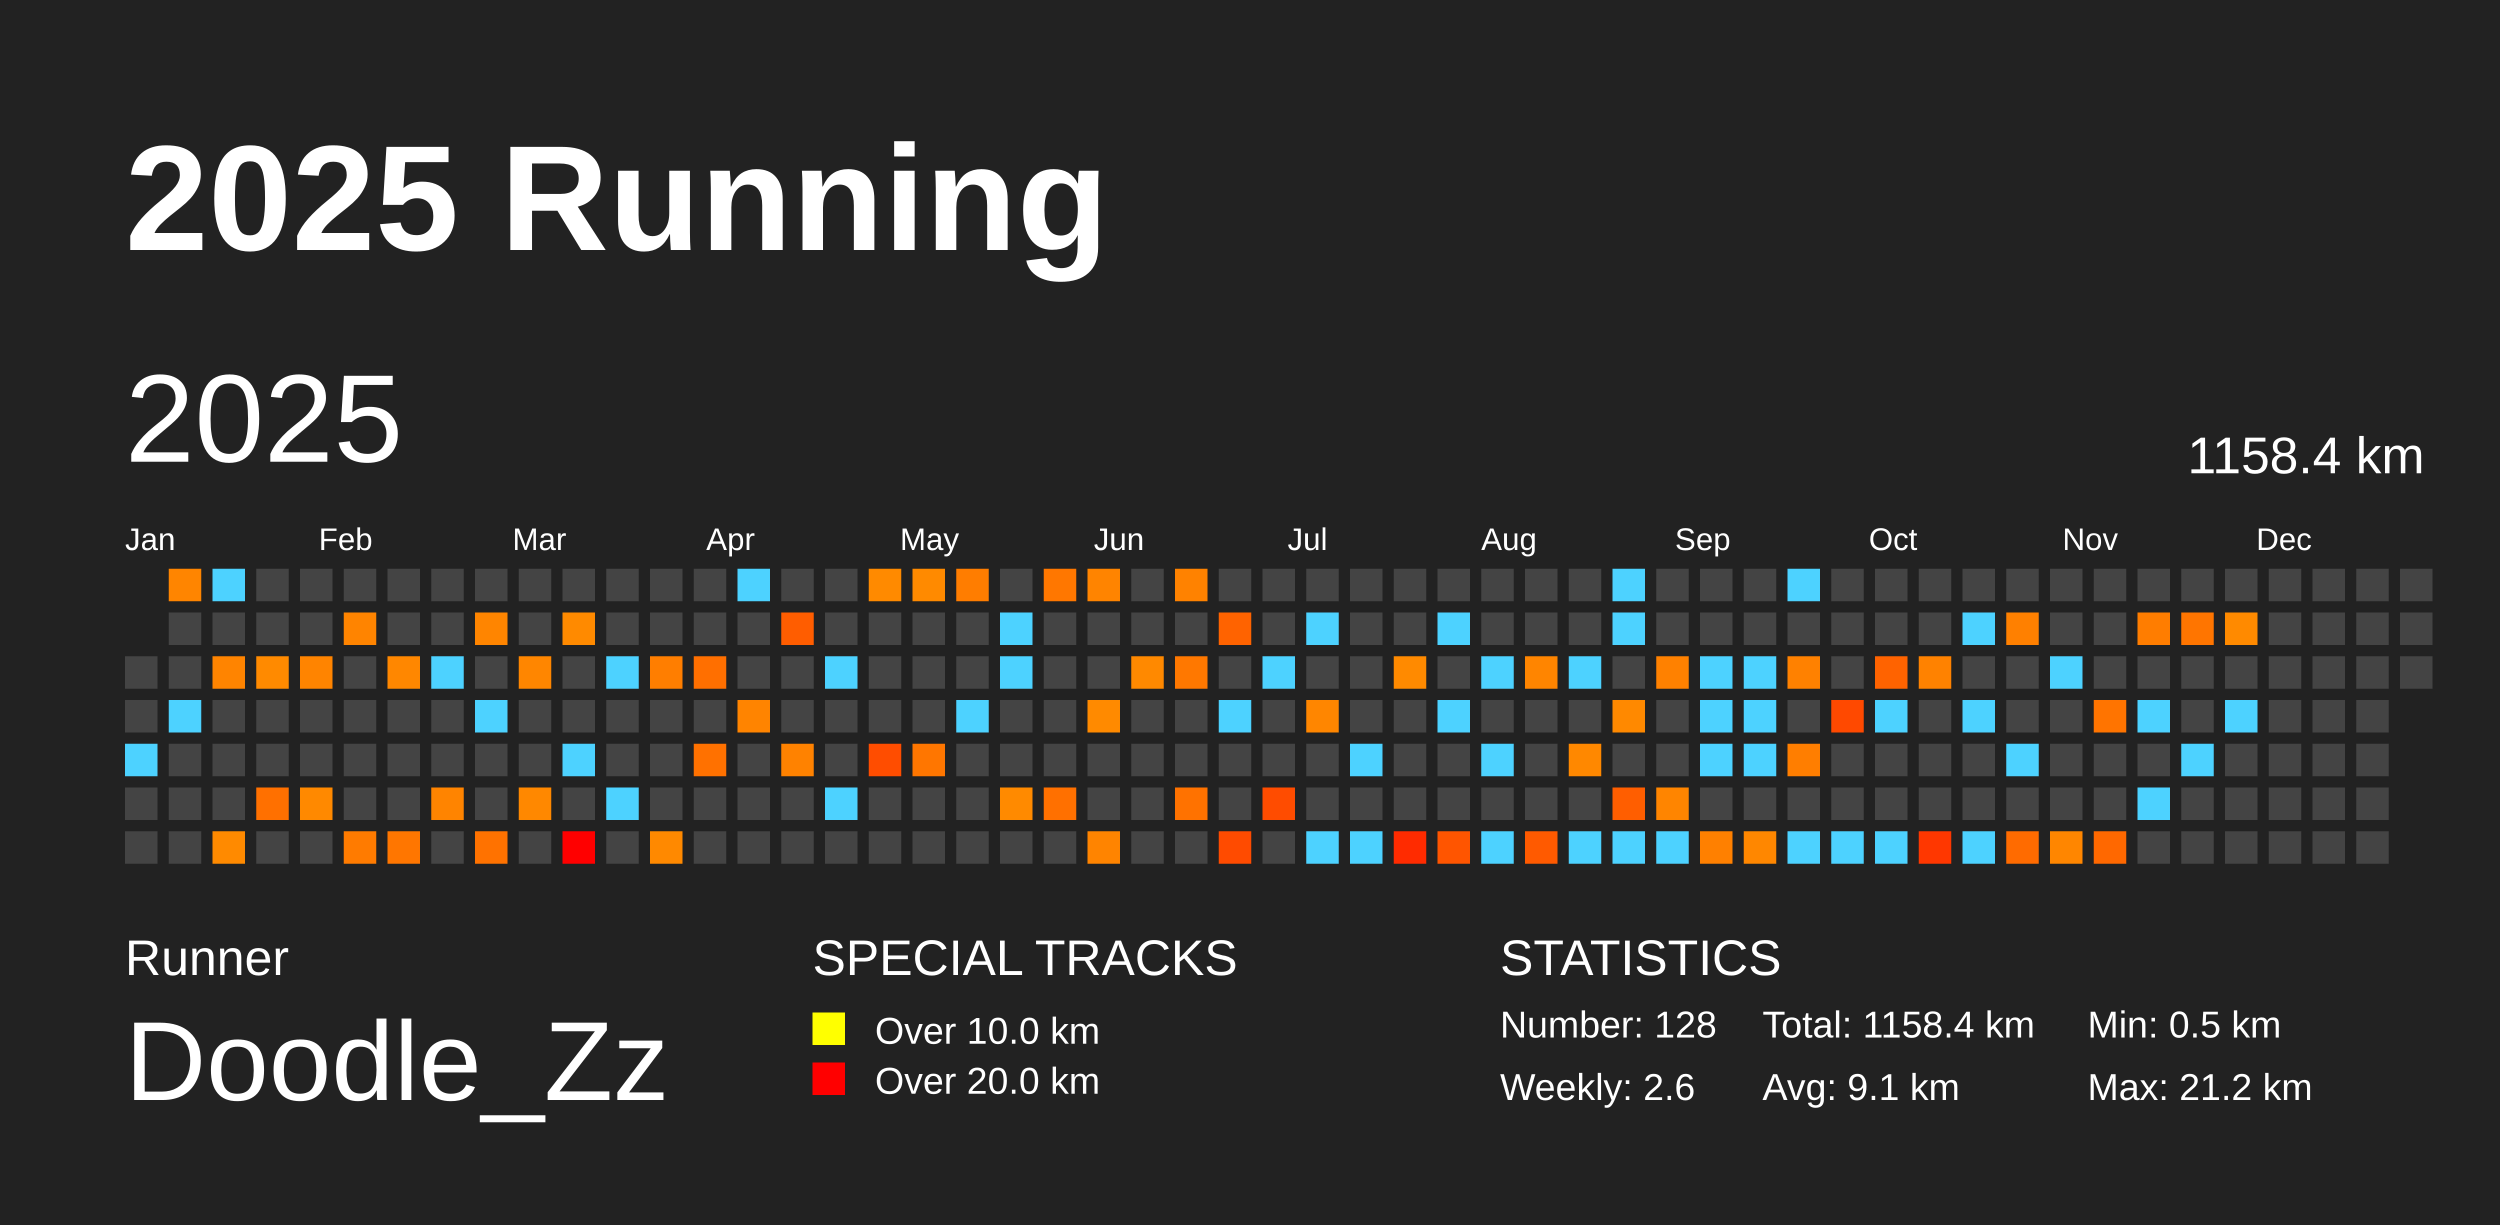
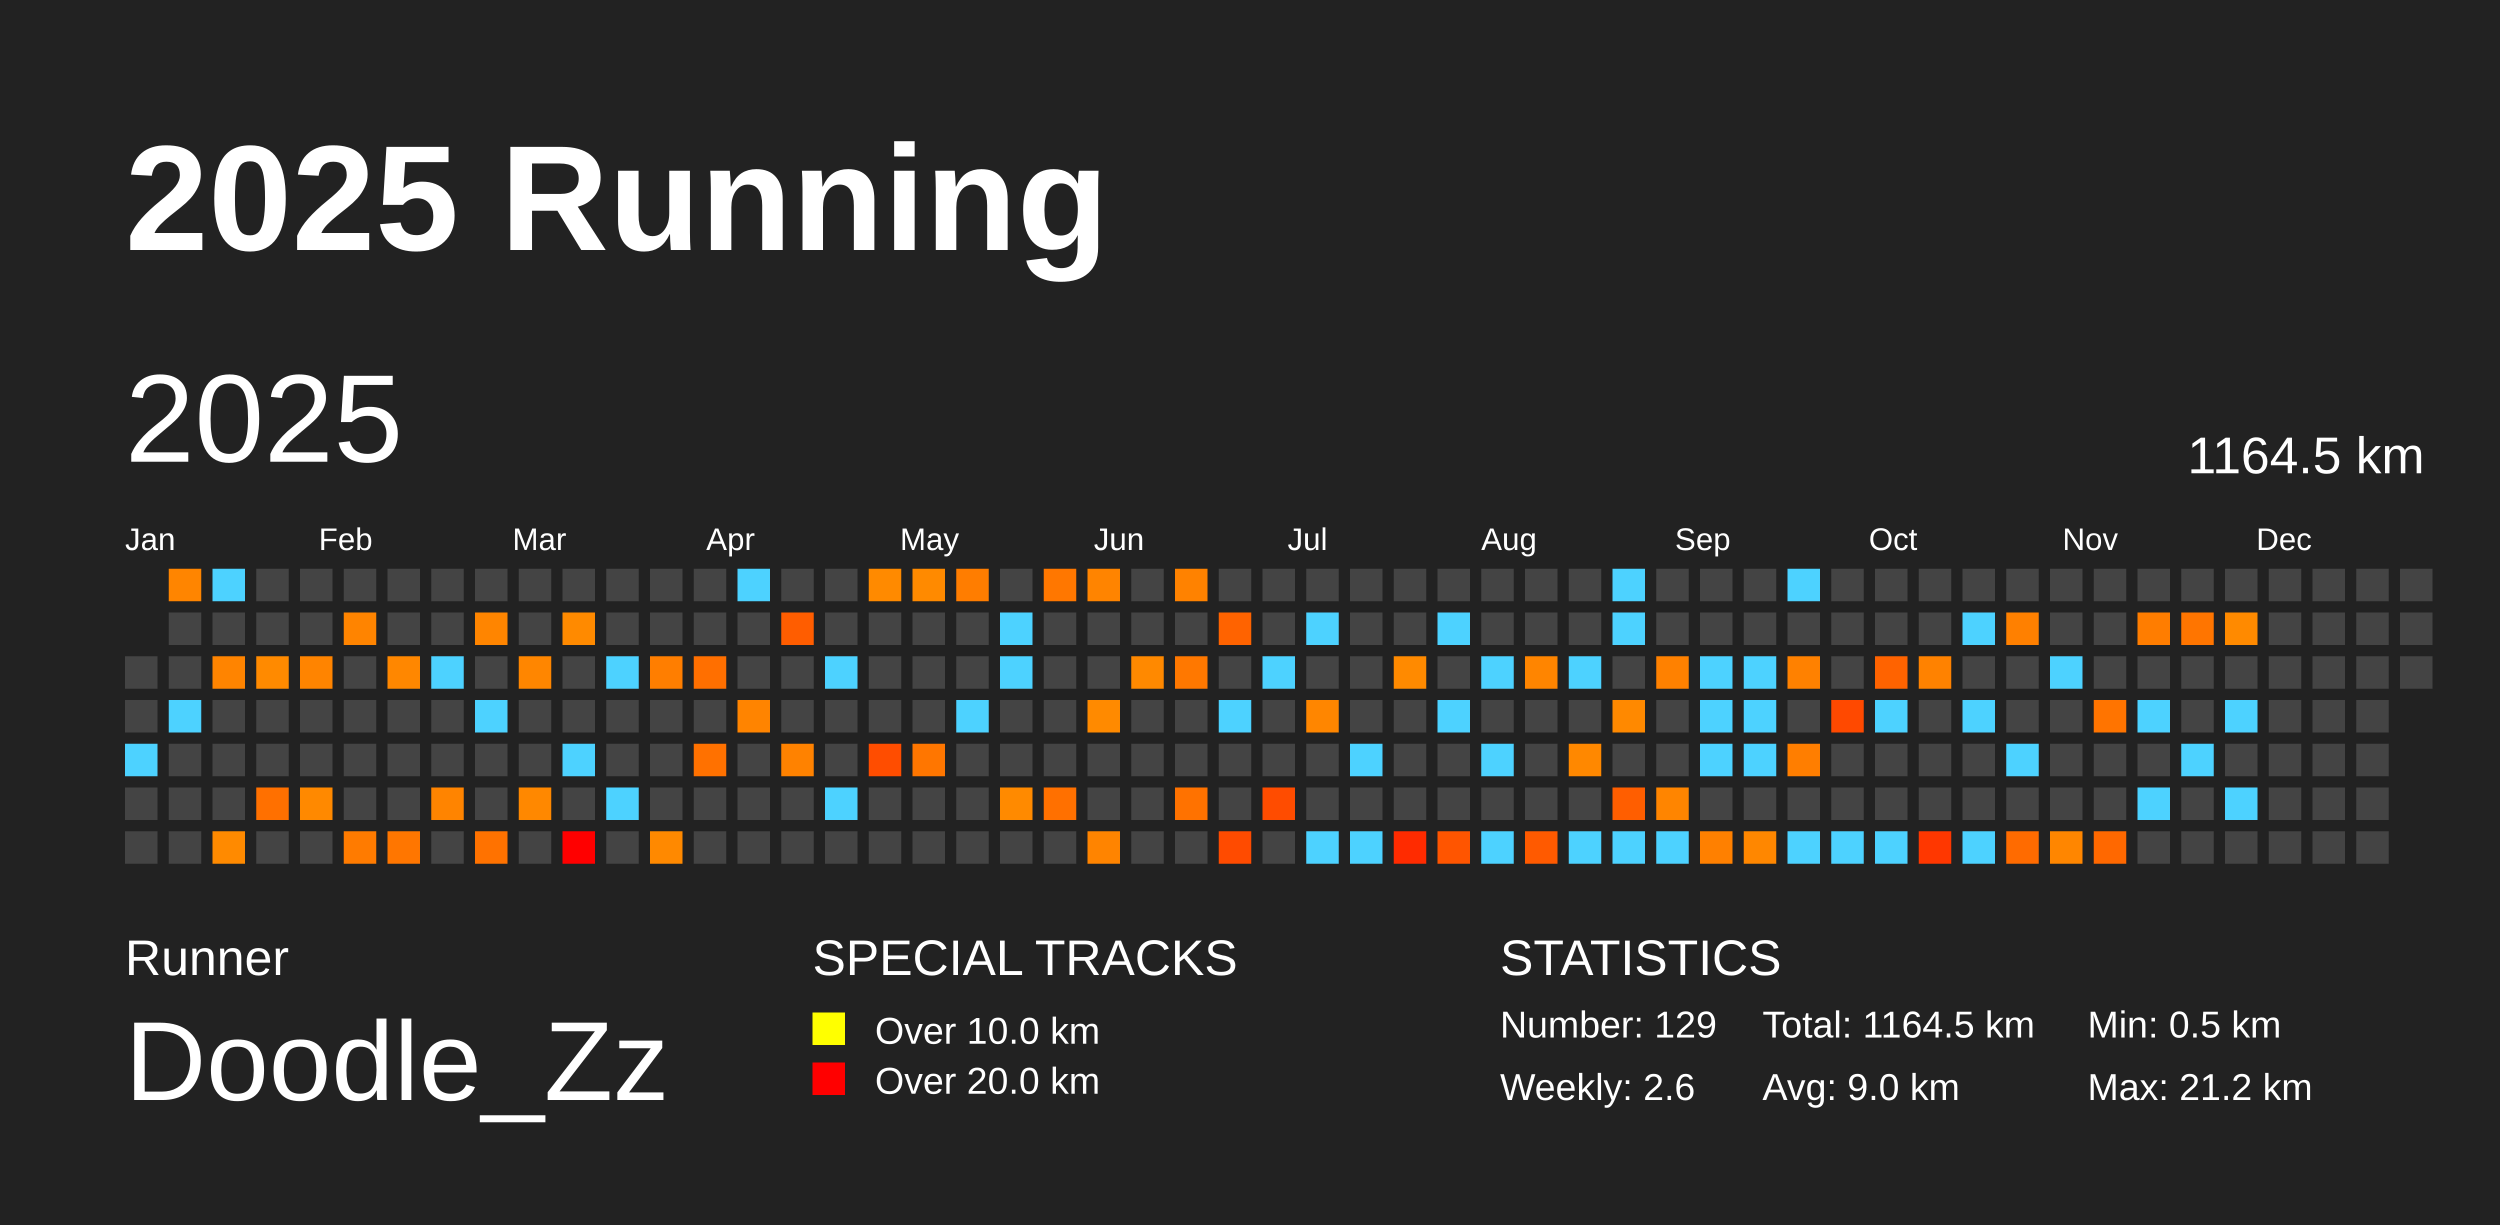
<svg xmlns="http://www.w3.org/2000/svg" baseProfile="full" height="98mm" version="1.1" viewBox="0,0,200,98" width="200mm">
  <defs />
  <rect fill="#222222" height="98" width="200" x="0" y="0" />
  <text fill="#FFFFFF" style="font-size:12px; font-family:Arial; font-weight:bold;" x="10" y="20">2025 Running</text>
  <text fill="#FFFFFF" style="font-size:4px; font-family:Arial" x="10" y="78">Runner</text>
  <text fill="#FFFFFF" style="font-size:9px; font-family:Arial" x="10" y="88">Doodle_Zz</text>
  <text fill="#FFFFFF" style="font-size:4px; font-family:Arial" x="65" y="78">SPECIAL TRACKS</text>
  <rect fill="yellow" height="2.6" width="2.6" x="65" y="81" />
  <text fill="#FFFFFF" style="font-size:3px; font-family:Arial" x="70" y="83.5">Over 10.0 km</text>
  <rect fill="red" height="2.6" width="2.6" x="65" y="85" />
  <text fill="#FFFFFF" style="font-size:3px; font-family:Arial" x="70" y="87.5">Over 20.0 km</text>
  <text fill="#FFFFFF" style="font-size:4px; font-family:Arial" x="120" y="78">STATISTICS</text>
-   <text fill="#FFFFFF" style="font-size:3px; font-family:Arial" x="120" y="83">Number: 128</text>
+   <text fill="#FFFFFF" style="font-size:3px; font-family:Arial" x="120" y="83">Number: 129</text>
  <text fill="#FFFFFF" style="font-size:3px; font-family:Arial" x="120" y="88">Weekly: 2.6</text>
-   <text fill="#FFFFFF" style="font-size:3px; font-family:Arial" x="141" y="83">Total: 1158.4 km</text>
-   <text fill="#FFFFFF" style="font-size:3px; font-family:Arial" x="141" y="88">Avg: 9.1 km</text>
+   <text fill="#FFFFFF" style="font-size:3px; font-family:Arial" x="141" y="83">Total: 1164.5 km</text>
+   <text fill="#FFFFFF" style="font-size:3px; font-family:Arial" x="141" y="88">Avg: 9.0 km</text>
  <text fill="#FFFFFF" style="font-size:3px; font-family:Arial" x="167" y="83">Min: 0.5 km</text>
  <text fill="#FFFFFF" style="font-size:3px; font-family:Arial" x="167" y="88">Max: 21.2 km</text>
  <text dominant-baseline="hanging" fill="#FFFFFF" style="font-size:10.0px; font-family:Arial;" x="10" y="30">2025</text>
-   <text dominant-baseline="hanging" fill="#FFFFFF" style="font-size:4.125px; font-family:Arial;" x="175" y="35">1158.4 km</text>
+   <text dominant-baseline="hanging" fill="#FFFFFF" style="font-size:4.125px; font-family:Arial;" x="175" y="35">1164.5 km</text>
  <text fill="#FFFFFF" style="font-size:2.5px; font-family:Arial" x="10.0" y="44">Jan</text>
  <text fill="#FFFFFF" style="font-size:2.5px; font-family:Arial" x="25.5" y="44">Feb</text>
  <text fill="#FFFFFF" style="font-size:2.5px; font-family:Arial" x="41.0" y="44">Mar</text>
  <text fill="#FFFFFF" style="font-size:2.5px; font-family:Arial" x="56.5" y="44">Apr</text>
  <text fill="#FFFFFF" style="font-size:2.5px; font-family:Arial" x="72.0" y="44">May</text>
  <text fill="#FFFFFF" style="font-size:2.5px; font-family:Arial" x="87.5" y="44">Jun</text>
  <text fill="#FFFFFF" style="font-size:2.5px; font-family:Arial" x="103.0" y="44">Jul</text>
  <text fill="#FFFFFF" style="font-size:2.5px; font-family:Arial" x="118.5" y="44">Aug</text>
  <text fill="#FFFFFF" style="font-size:2.5px; font-family:Arial" x="134.0" y="44">Sep</text>
  <text fill="#FFFFFF" style="font-size:2.5px; font-family:Arial" x="149.5" y="44">Oct</text>
  <text fill="#FFFFFF" style="font-size:2.5px; font-family:Arial" x="165.0" y="44">Nov</text>
  <text fill="#FFFFFF" style="font-size:2.5px; font-family:Arial" x="180.5" y="44">Dec</text>
  <rect fill="#444444" height="2.6" width="2.6" x="10.0" y="52.5" />
  <rect fill="#444444" height="2.6" width="2.6" x="10.0" y="56.0" />
  <rect fill="#4dd2ff" height="2.6" width="2.6" x="10.0" y="59.5" />
  <rect fill="#444444" height="2.6" width="2.6" x="10.0" y="63.0" />
  <rect fill="#444444" height="2.6" width="2.6" x="10.0" y="66.5" />
  <rect fill="#ff8500" height="2.6" width="2.6" x="13.5" y="45.5" />
  <rect fill="#444444" height="2.6" width="2.6" x="13.5" y="49.0" />
  <rect fill="#444444" height="2.6" width="2.6" x="13.5" y="52.5" />
  <rect fill="#4dd2ff" height="2.6" width="2.6" x="13.5" y="56.0" />
  <rect fill="#444444" height="2.6" width="2.6" x="13.5" y="59.5" />
  <rect fill="#444444" height="2.6" width="2.6" x="13.5" y="63.0" />
  <rect fill="#444444" height="2.6" width="2.6" x="13.5" y="66.5" />
  <rect fill="#4dd2ff" height="2.6" width="2.6" x="17.0" y="45.5" />
  <rect fill="#444444" height="2.6" width="2.6" x="17.0" y="49.0" />
  <rect fill="#ff8400" height="2.6" width="2.6" x="17.0" y="52.5" />
  <rect fill="#444444" height="2.6" width="2.6" x="17.0" y="56.0" />
  <rect fill="#444444" height="2.6" width="2.6" x="17.0" y="59.5" />
  <rect fill="#444444" height="2.6" width="2.6" x="17.0" y="63.0" />
  <rect fill="#ff8a00" height="2.6" width="2.6" x="17.0" y="66.5" />
  <rect fill="#444444" height="2.6" width="2.6" x="20.5" y="45.5" />
  <rect fill="#444444" height="2.6" width="2.6" x="20.5" y="49.0" />
  <rect fill="#ff8a00" height="2.6" width="2.6" x="20.5" y="52.5" />
  <rect fill="#444444" height="2.6" width="2.6" x="20.5" y="56.0" />
  <rect fill="#444444" height="2.6" width="2.6" x="20.5" y="59.5" />
  <rect fill="#ff7000" height="2.6" width="2.6" x="20.5" y="63.0" />
  <rect fill="#444444" height="2.6" width="2.6" x="20.5" y="66.5" />
  <rect fill="#444444" height="2.6" width="2.6" x="24.0" y="45.5" />
  <rect fill="#444444" height="2.6" width="2.6" x="24.0" y="49.0" />
  <rect fill="#ff8400" height="2.6" width="2.6" x="24.0" y="52.5" />
  <rect fill="#444444" height="2.6" width="2.6" x="24.0" y="56.0" />
  <rect fill="#444444" height="2.6" width="2.6" x="24.0" y="59.5" />
  <rect fill="#ff8900" height="2.6" width="2.6" x="24.0" y="63.0" />
  <rect fill="#444444" height="2.6" width="2.6" x="24.0" y="66.5" />
  <rect fill="#444444" height="2.6" width="2.6" x="27.5" y="45.5" />
  <rect fill="#ff8400" height="2.6" width="2.6" x="27.5" y="49.0" />
  <rect fill="#444444" height="2.6" width="2.6" x="27.5" y="52.5" />
  <rect fill="#444444" height="2.6" width="2.6" x="27.5" y="56.0" />
  <rect fill="#444444" height="2.6" width="2.6" x="27.5" y="59.5" />
  <rect fill="#444444" height="2.6" width="2.6" x="27.5" y="63.0" />
  <rect fill="#ff7b00" height="2.6" width="2.6" x="27.5" y="66.5" />
  <rect fill="#444444" height="2.6" width="2.6" x="31.0" y="45.5" />
  <rect fill="#444444" height="2.6" width="2.6" x="31.0" y="49.0" />
  <rect fill="#ff8700" height="2.6" width="2.6" x="31.0" y="52.5" />
  <rect fill="#444444" height="2.6" width="2.6" x="31.0" y="56.0" />
  <rect fill="#444444" height="2.6" width="2.6" x="31.0" y="59.5" />
  <rect fill="#444444" height="2.6" width="2.6" x="31.0" y="63.0" />
  <rect fill="#ff7600" height="2.6" width="2.6" x="31.0" y="66.5" />
  <rect fill="#444444" height="2.6" width="2.6" x="34.5" y="45.5" />
  <rect fill="#444444" height="2.6" width="2.6" x="34.5" y="49.0" />
  <rect fill="#4dd2ff" height="2.6" width="2.6" x="34.5" y="52.5" />
  <rect fill="#444444" height="2.6" width="2.6" x="34.5" y="56.0" />
  <rect fill="#444444" height="2.6" width="2.6" x="34.5" y="59.5" />
  <rect fill="#ff8400" height="2.6" width="2.6" x="34.5" y="63.0" />
  <rect fill="#444444" height="2.6" width="2.6" x="34.5" y="66.5" />
  <rect fill="#444444" height="2.6" width="2.6" x="38.0" y="45.5" />
  <rect fill="#ff8500" height="2.6" width="2.6" x="38.0" y="49.0" />
  <rect fill="#444444" height="2.6" width="2.6" x="38.0" y="52.5" />
  <rect fill="#4dd2ff" height="2.6" width="2.6" x="38.0" y="56.0" />
  <rect fill="#444444" height="2.6" width="2.6" x="38.0" y="59.5" />
  <rect fill="#444444" height="2.6" width="2.6" x="38.0" y="63.0" />
  <rect fill="#ff7200" height="2.6" width="2.6" x="38.0" y="66.5" />
  <rect fill="#444444" height="2.6" width="2.6" x="41.5" y="45.5" />
  <rect fill="#444444" height="2.6" width="2.6" x="41.5" y="49.0" />
  <rect fill="#ff8600" height="2.6" width="2.6" x="41.5" y="52.5" />
  <rect fill="#444444" height="2.6" width="2.6" x="41.5" y="56.0" />
  <rect fill="#444444" height="2.6" width="2.6" x="41.5" y="59.5" />
  <rect fill="#ff8800" height="2.6" width="2.6" x="41.5" y="63.0" />
  <rect fill="#444444" height="2.6" width="2.6" x="41.5" y="66.5" />
  <rect fill="#444444" height="2.6" width="2.6" x="45.0" y="45.5" />
  <rect fill="#ff8a00" height="2.6" width="2.6" x="45.0" y="49.0" />
  <rect fill="#444444" height="2.6" width="2.6" x="45.0" y="52.5" />
  <rect fill="#444444" height="2.6" width="2.6" x="45.0" y="56.0" />
  <rect fill="#4dd2ff" height="2.6" width="2.6" x="45.0" y="59.5" />
  <rect fill="#444444" height="2.6" width="2.6" x="45.0" y="63.0" />
  <rect fill="red" height="2.6" width="2.6" x="45.0" y="66.5" />
  <rect fill="#444444" height="2.6" width="2.6" x="48.5" y="45.5" />
  <rect fill="#444444" height="2.6" width="2.6" x="48.5" y="49.0" />
  <rect fill="#4dd2ff" height="2.6" width="2.6" x="48.5" y="52.5" />
  <rect fill="#444444" height="2.6" width="2.6" x="48.5" y="56.0" />
  <rect fill="#444444" height="2.6" width="2.6" x="48.5" y="59.5" />
  <rect fill="#4dd2ff" height="2.6" width="2.6" x="48.5" y="63.0" />
  <rect fill="#444444" height="2.6" width="2.6" x="48.5" y="66.5" />
  <rect fill="#444444" height="2.6" width="2.6" x="52.0" y="45.5" />
  <rect fill="#444444" height="2.6" width="2.6" x="52.0" y="49.0" />
  <rect fill="#ff7e00" height="2.6" width="2.6" x="52.0" y="52.5" />
  <rect fill="#444444" height="2.6" width="2.6" x="52.0" y="56.0" />
  <rect fill="#444444" height="2.6" width="2.6" x="52.0" y="59.5" />
  <rect fill="#444444" height="2.6" width="2.6" x="52.0" y="63.0" />
  <rect fill="#ff8900" height="2.6" width="2.6" x="52.0" y="66.5" />
  <rect fill="#444444" height="2.6" width="2.6" x="55.5" y="45.5" />
  <rect fill="#444444" height="2.6" width="2.6" x="55.5" y="49.0" />
  <rect fill="#ff6f00" height="2.6" width="2.6" x="55.5" y="52.5" />
  <rect fill="#444444" height="2.6" width="2.6" x="55.5" y="56.0" />
  <rect fill="#ff7100" height="2.6" width="2.6" x="55.5" y="59.5" />
  <rect fill="#444444" height="2.6" width="2.6" x="55.5" y="63.0" />
  <rect fill="#444444" height="2.6" width="2.6" x="55.5" y="66.5" />
  <rect fill="#4dd2ff" height="2.6" width="2.6" x="59.0" y="45.5" />
  <rect fill="#444444" height="2.6" width="2.6" x="59.0" y="49.0" />
  <rect fill="#444444" height="2.6" width="2.6" x="59.0" y="52.5" />
  <rect fill="#ff8400" height="2.6" width="2.6" x="59.0" y="56.0" />
  <rect fill="#444444" height="2.6" width="2.6" x="59.0" y="59.5" />
  <rect fill="#444444" height="2.6" width="2.6" x="59.0" y="63.0" />
  <rect fill="#444444" height="2.6" width="2.6" x="59.0" y="66.5" />
  <rect fill="#444444" height="2.6" width="2.6" x="62.5" y="45.5" />
  <rect fill="#ff5d00" height="2.6" width="2.6" x="62.5" y="49.0" />
  <rect fill="#444444" height="2.6" width="2.6" x="62.5" y="52.5" />
  <rect fill="#444444" height="2.6" width="2.6" x="62.5" y="56.0" />
  <rect fill="#ff8200" height="2.6" width="2.6" x="62.5" y="59.5" />
  <rect fill="#444444" height="2.6" width="2.6" x="62.5" y="63.0" />
  <rect fill="#444444" height="2.6" width="2.6" x="62.5" y="66.5" />
  <rect fill="#444444" height="2.6" width="2.6" x="66.0" y="45.5" />
  <rect fill="#444444" height="2.6" width="2.6" x="66.0" y="49.0" />
  <rect fill="#4dd2ff" height="2.6" width="2.6" x="66.0" y="52.5" />
  <rect fill="#444444" height="2.6" width="2.6" x="66.0" y="56.0" />
  <rect fill="#444444" height="2.6" width="2.6" x="66.0" y="59.5" />
  <rect fill="#4dd2ff" height="2.6" width="2.6" x="66.0" y="63.0" />
  <rect fill="#444444" height="2.6" width="2.6" x="66.0" y="66.5" />
  <rect fill="#ff8a00" height="2.6" width="2.6" x="69.5" y="45.5" />
  <rect fill="#444444" height="2.6" width="2.6" x="69.5" y="49.0" />
  <rect fill="#444444" height="2.6" width="2.6" x="69.5" y="52.5" />
  <rect fill="#444444" height="2.6" width="2.6" x="69.5" y="56.0" />
  <rect fill="#ff4d00" height="2.6" width="2.6" x="69.5" y="59.5" />
  <rect fill="#444444" height="2.6" width="2.6" x="69.5" y="63.0" />
  <rect fill="#444444" height="2.6" width="2.6" x="69.5" y="66.5" />
  <rect fill="#ff8a00" height="2.6" width="2.6" x="73.0" y="45.5" />
  <rect fill="#444444" height="2.6" width="2.6" x="73.0" y="49.0" />
  <rect fill="#444444" height="2.6" width="2.6" x="73.0" y="52.5" />
  <rect fill="#444444" height="2.6" width="2.6" x="73.0" y="56.0" />
  <rect fill="#ff7600" height="2.6" width="2.6" x="73.0" y="59.5" />
  <rect fill="#444444" height="2.6" width="2.6" x="73.0" y="63.0" />
  <rect fill="#444444" height="2.6" width="2.6" x="73.0" y="66.5" />
  <rect fill="#ff7d00" height="2.6" width="2.6" x="76.5" y="45.5" />
  <rect fill="#444444" height="2.6" width="2.6" x="76.5" y="49.0" />
  <rect fill="#444444" height="2.6" width="2.6" x="76.5" y="52.5" />
  <rect fill="#4dd2ff" height="2.6" width="2.6" x="76.5" y="56.0" />
  <rect fill="#444444" height="2.6" width="2.6" x="76.5" y="59.5" />
  <rect fill="#444444" height="2.6" width="2.6" x="76.5" y="63.0" />
  <rect fill="#444444" height="2.6" width="2.6" x="76.5" y="66.5" />
  <rect fill="#444444" height="2.6" width="2.6" x="80.0" y="45.5" />
  <rect fill="#4dd2ff" height="2.6" width="2.6" x="80.0" y="49.0" />
  <rect fill="#4dd2ff" height="2.6" width="2.6" x="80.0" y="52.5" />
  <rect fill="#444444" height="2.6" width="2.6" x="80.0" y="56.0" />
  <rect fill="#444444" height="2.6" width="2.6" x="80.0" y="59.5" />
  <rect fill="#ff8a00" height="2.6" width="2.6" x="80.0" y="63.0" />
  <rect fill="#444444" height="2.6" width="2.6" x="80.0" y="66.5" />
  <rect fill="#ff7700" height="2.6" width="2.6" x="83.5" y="45.5" />
  <rect fill="#444444" height="2.6" width="2.6" x="83.5" y="49.0" />
  <rect fill="#444444" height="2.6" width="2.6" x="83.5" y="52.5" />
  <rect fill="#444444" height="2.6" width="2.6" x="83.5" y="56.0" />
  <rect fill="#444444" height="2.6" width="2.6" x="83.5" y="59.5" />
  <rect fill="#ff7000" height="2.6" width="2.6" x="83.5" y="63.0" />
  <rect fill="#444444" height="2.6" width="2.6" x="83.5" y="66.5" />
  <rect fill="#ff8400" height="2.6" width="2.6" x="87.0" y="45.5" />
  <rect fill="#444444" height="2.6" width="2.6" x="87.0" y="49.0" />
  <rect fill="#444444" height="2.6" width="2.6" x="87.0" y="52.5" />
  <rect fill="#ff8a00" height="2.6" width="2.6" x="87.0" y="56.0" />
  <rect fill="#444444" height="2.6" width="2.6" x="87.0" y="59.5" />
  <rect fill="#444444" height="2.6" width="2.6" x="87.0" y="63.0" />
  <rect fill="#ff8400" height="2.6" width="2.6" x="87.0" y="66.5" />
  <rect fill="#444444" height="2.6" width="2.6" x="90.5" y="45.5" />
  <rect fill="#444444" height="2.6" width="2.6" x="90.5" y="49.0" />
  <rect fill="#ff8900" height="2.6" width="2.6" x="90.5" y="52.5" />
  <rect fill="#444444" height="2.6" width="2.6" x="90.5" y="56.0" />
  <rect fill="#444444" height="2.6" width="2.6" x="90.5" y="59.5" />
  <rect fill="#444444" height="2.6" width="2.6" x="90.5" y="63.0" />
  <rect fill="#444444" height="2.6" width="2.6" x="90.5" y="66.5" />
  <rect fill="#ff8200" height="2.6" width="2.6" x="94.0" y="45.5" />
  <rect fill="#444444" height="2.6" width="2.6" x="94.0" y="49.0" />
  <rect fill="#ff7800" height="2.6" width="2.6" x="94.0" y="52.5" />
  <rect fill="#444444" height="2.6" width="2.6" x="94.0" y="56.0" />
  <rect fill="#444444" height="2.6" width="2.6" x="94.0" y="59.5" />
  <rect fill="#ff7200" height="2.6" width="2.6" x="94.0" y="63.0" />
  <rect fill="#444444" height="2.6" width="2.6" x="94.0" y="66.5" />
  <rect fill="#444444" height="2.6" width="2.6" x="97.5" y="45.5" />
  <rect fill="#ff6300" height="2.6" width="2.6" x="97.5" y="49.0" />
  <rect fill="#444444" height="2.6" width="2.6" x="97.5" y="52.5" />
  <rect fill="#4dd2ff" height="2.6" width="2.6" x="97.5" y="56.0" />
  <rect fill="#444444" height="2.6" width="2.6" x="97.5" y="59.5" />
  <rect fill="#444444" height="2.6" width="2.6" x="97.5" y="63.0" />
  <rect fill="#ff4b00" height="2.6" width="2.6" x="97.5" y="66.5" />
  <rect fill="#444444" height="2.6" width="2.6" x="101.0" y="45.5" />
  <rect fill="#444444" height="2.6" width="2.6" x="101.0" y="49.0" />
  <rect fill="#4dd2ff" height="2.6" width="2.6" x="101.0" y="52.5" />
  <rect fill="#444444" height="2.6" width="2.6" x="101.0" y="56.0" />
  <rect fill="#444444" height="2.6" width="2.6" x="101.0" y="59.5" />
  <rect fill="#ff4c00" height="2.6" width="2.6" x="101.0" y="63.0" />
  <rect fill="#444444" height="2.6" width="2.6" x="101.0" y="66.5" />
  <rect fill="#444444" height="2.6" width="2.6" x="104.5" y="45.5" />
  <rect fill="#4dd2ff" height="2.6" width="2.6" x="104.5" y="49.0" />
  <rect fill="#444444" height="2.6" width="2.6" x="104.5" y="52.5" />
  <rect fill="#ff8600" height="2.6" width="2.6" x="104.5" y="56.0" />
  <rect fill="#444444" height="2.6" width="2.6" x="104.5" y="59.5" />
  <rect fill="#444444" height="2.6" width="2.6" x="104.5" y="63.0" />
  <rect fill="#4dd2ff" height="2.6" width="2.6" x="104.5" y="66.5" />
  <rect fill="#444444" height="2.6" width="2.6" x="108.0" y="45.5" />
  <rect fill="#444444" height="2.6" width="2.6" x="108.0" y="49.0" />
  <rect fill="#444444" height="2.6" width="2.6" x="108.0" y="52.5" />
  <rect fill="#444444" height="2.6" width="2.6" x="108.0" y="56.0" />
  <rect fill="#4dd2ff" height="2.6" width="2.6" x="108.0" y="59.5" />
  <rect fill="#444444" height="2.6" width="2.6" x="108.0" y="63.0" />
  <rect fill="#4dd2ff" height="2.6" width="2.6" x="108.0" y="66.5" />
  <rect fill="#444444" height="2.6" width="2.6" x="111.5" y="45.5" />
  <rect fill="#444444" height="2.6" width="2.6" x="111.5" y="49.0" />
  <rect fill="#ff8a00" height="2.6" width="2.6" x="111.5" y="52.5" />
  <rect fill="#444444" height="2.6" width="2.6" x="111.5" y="56.0" />
  <rect fill="#444444" height="2.6" width="2.6" x="111.5" y="59.5" />
  <rect fill="#444444" height="2.6" width="2.6" x="111.5" y="63.0" />
  <rect fill="#ff2b00" height="2.6" width="2.6" x="111.5" y="66.5" />
  <rect fill="#444444" height="2.6" width="2.6" x="115.0" y="45.5" />
  <rect fill="#4dd2ff" height="2.6" width="2.6" x="115.0" y="49.0" />
  <rect fill="#444444" height="2.6" width="2.6" x="115.0" y="52.5" />
  <rect fill="#4dd2ff" height="2.6" width="2.6" x="115.0" y="56.0" />
  <rect fill="#444444" height="2.6" width="2.6" x="115.0" y="59.5" />
  <rect fill="#444444" height="2.6" width="2.6" x="115.0" y="63.0" />
  <rect fill="#ff5500" height="2.6" width="2.6" x="115.0" y="66.5" />
  <rect fill="#444444" height="2.6" width="2.6" x="118.5" y="45.5" />
  <rect fill="#444444" height="2.6" width="2.6" x="118.5" y="49.0" />
  <rect fill="#4dd2ff" height="2.6" width="2.6" x="118.5" y="52.5" />
  <rect fill="#444444" height="2.6" width="2.6" x="118.5" y="56.0" />
  <rect fill="#4dd2ff" height="2.6" width="2.6" x="118.5" y="59.5" />
  <rect fill="#444444" height="2.6" width="2.6" x="118.5" y="63.0" />
  <rect fill="#4dd2ff" height="2.6" width="2.6" x="118.5" y="66.5" />
  <rect fill="#444444" height="2.6" width="2.6" x="122.0" y="45.5" />
  <rect fill="#444444" height="2.6" width="2.6" x="122.0" y="49.0" />
  <rect fill="#ff8500" height="2.6" width="2.6" x="122.0" y="52.5" />
  <rect fill="#444444" height="2.6" width="2.6" x="122.0" y="56.0" />
  <rect fill="#444444" height="2.6" width="2.6" x="122.0" y="59.5" />
  <rect fill="#444444" height="2.6" width="2.6" x="122.0" y="63.0" />
  <rect fill="#ff5a00" height="2.6" width="2.6" x="122.0" y="66.5" />
  <rect fill="#444444" height="2.6" width="2.6" x="125.5" y="45.5" />
  <rect fill="#444444" height="2.6" width="2.6" x="125.5" y="49.0" />
  <rect fill="#4dd2ff" height="2.6" width="2.6" x="125.5" y="52.5" />
  <rect fill="#444444" height="2.6" width="2.6" x="125.5" y="56.0" />
  <rect fill="#ff8800" height="2.6" width="2.6" x="125.5" y="59.5" />
  <rect fill="#444444" height="2.6" width="2.6" x="125.5" y="63.0" />
  <rect fill="#4dd2ff" height="2.6" width="2.6" x="125.5" y="66.5" />
  <rect fill="#4dd2ff" height="2.6" width="2.6" x="129.0" y="45.5" />
  <rect fill="#4dd2ff" height="2.6" width="2.6" x="129.0" y="49.0" />
  <rect fill="#444444" height="2.6" width="2.6" x="129.0" y="52.5" />
  <rect fill="#ff8900" height="2.6" width="2.6" x="129.0" y="56.0" />
  <rect fill="#444444" height="2.6" width="2.6" x="129.0" y="59.5" />
  <rect fill="#ff5e00" height="2.6" width="2.6" x="129.0" y="63.0" />
  <rect fill="#4dd2ff" height="2.6" width="2.6" x="129.0" y="66.5" />
  <rect fill="#444444" height="2.6" width="2.6" x="132.5" y="45.5" />
  <rect fill="#444444" height="2.6" width="2.6" x="132.5" y="49.0" />
  <rect fill="#ff8100" height="2.6" width="2.6" x="132.5" y="52.5" />
  <rect fill="#444444" height="2.6" width="2.6" x="132.5" y="56.0" />
  <rect fill="#444444" height="2.6" width="2.6" x="132.5" y="59.5" />
  <rect fill="#ff8500" height="2.6" width="2.6" x="132.5" y="63.0" />
  <rect fill="#4dd2ff" height="2.6" width="2.6" x="132.5" y="66.5" />
  <rect fill="#444444" height="2.6" width="2.6" x="136.0" y="45.5" />
  <rect fill="#444444" height="2.6" width="2.6" x="136.0" y="49.0" />
  <rect fill="#4dd2ff" height="2.6" width="2.6" x="136.0" y="52.5" />
  <rect fill="#4dd2ff" height="2.6" width="2.6" x="136.0" y="56.0" />
  <rect fill="#4dd2ff" height="2.6" width="2.6" x="136.0" y="59.5" />
  <rect fill="#444444" height="2.6" width="2.6" x="136.0" y="63.0" />
  <rect fill="#ff8000" height="2.6" width="2.6" x="136.0" y="66.5" />
  <rect fill="#444444" height="2.6" width="2.6" x="139.5" y="45.5" />
  <rect fill="#444444" height="2.6" width="2.6" x="139.5" y="49.0" />
  <rect fill="#4dd2ff" height="2.6" width="2.6" x="139.5" y="52.5" />
  <rect fill="#4dd2ff" height="2.6" width="2.6" x="139.5" y="56.0" />
  <rect fill="#4dd2ff" height="2.6" width="2.6" x="139.5" y="59.5" />
  <rect fill="#444444" height="2.6" width="2.6" x="139.5" y="63.0" />
  <rect fill="#ff8700" height="2.6" width="2.6" x="139.5" y="66.5" />
  <rect fill="#4dd2ff" height="2.6" width="2.6" x="143.0" y="45.5" />
  <rect fill="#444444" height="2.6" width="2.6" x="143.0" y="49.0" />
  <rect fill="#ff8100" height="2.6" width="2.6" x="143.0" y="52.5" />
  <rect fill="#444444" height="2.6" width="2.6" x="143.0" y="56.0" />
  <rect fill="#ff7e00" height="2.6" width="2.6" x="143.0" y="59.5" />
  <rect fill="#444444" height="2.6" width="2.6" x="143.0" y="63.0" />
  <rect fill="#4dd2ff" height="2.6" width="2.6" x="143.0" y="66.5" />
  <rect fill="#444444" height="2.6" width="2.6" x="146.5" y="45.5" />
  <rect fill="#444444" height="2.6" width="2.6" x="146.5" y="49.0" />
  <rect fill="#444444" height="2.6" width="2.6" x="146.5" y="52.5" />
  <rect fill="#ff4900" height="2.6" width="2.6" x="146.5" y="56.0" />
  <rect fill="#444444" height="2.6" width="2.6" x="146.5" y="59.5" />
  <rect fill="#444444" height="2.6" width="2.6" x="146.5" y="63.0" />
  <rect fill="#4dd2ff" height="2.6" width="2.6" x="146.5" y="66.5" />
  <rect fill="#444444" height="2.6" width="2.6" x="150.0" y="45.5" />
  <rect fill="#444444" height="2.6" width="2.6" x="150.0" y="49.0" />
  <rect fill="#ff6300" height="2.6" width="2.6" x="150.0" y="52.5" />
  <rect fill="#4dd2ff" height="2.6" width="2.6" x="150.0" y="56.0" />
  <rect fill="#444444" height="2.6" width="2.6" x="150.0" y="59.5" />
  <rect fill="#444444" height="2.6" width="2.6" x="150.0" y="63.0" />
  <rect fill="#4dd2ff" height="2.6" width="2.6" x="150.0" y="66.5" />
  <rect fill="#444444" height="2.6" width="2.6" x="153.5" y="45.5" />
  <rect fill="#444444" height="2.6" width="2.6" x="153.5" y="49.0" />
  <rect fill="#ff8200" height="2.6" width="2.6" x="153.5" y="52.5" />
  <rect fill="#444444" height="2.6" width="2.6" x="153.5" y="56.0" />
  <rect fill="#444444" height="2.6" width="2.6" x="153.5" y="59.5" />
  <rect fill="#444444" height="2.6" width="2.6" x="153.5" y="63.0" />
  <rect fill="#ff3700" height="2.6" width="2.6" x="153.5" y="66.5" />
  <rect fill="#444444" height="2.6" width="2.6" x="157.0" y="45.5" />
  <rect fill="#4dd2ff" height="2.6" width="2.6" x="157.0" y="49.0" />
  <rect fill="#444444" height="2.6" width="2.6" x="157.0" y="52.5" />
  <rect fill="#4dd2ff" height="2.6" width="2.6" x="157.0" y="56.0" />
  <rect fill="#444444" height="2.6" width="2.6" x="157.0" y="59.5" />
  <rect fill="#444444" height="2.6" width="2.6" x="157.0" y="63.0" />
  <rect fill="#4dd2ff" height="2.6" width="2.6" x="157.0" y="66.5" />
  <rect fill="#444444" height="2.6" width="2.6" x="160.5" y="45.5" />
  <rect fill="#ff8000" height="2.6" width="2.6" x="160.5" y="49.0" />
  <rect fill="#444444" height="2.6" width="2.6" x="160.5" y="52.5" />
  <rect fill="#444444" height="2.6" width="2.6" x="160.5" y="56.0" />
  <rect fill="#4dd2ff" height="2.6" width="2.6" x="160.5" y="59.5" />
  <rect fill="#444444" height="2.6" width="2.6" x="160.5" y="63.0" />
  <rect fill="#ff6b00" height="2.6" width="2.6" x="160.5" y="66.5" />
  <rect fill="#444444" height="2.6" width="2.6" x="164.0" y="45.5" />
  <rect fill="#444444" height="2.6" width="2.6" x="164.0" y="49.0" />
  <rect fill="#4dd2ff" height="2.6" width="2.6" x="164.0" y="52.5" />
  <rect fill="#444444" height="2.6" width="2.6" x="164.0" y="56.0" />
  <rect fill="#444444" height="2.6" width="2.6" x="164.0" y="59.5" />
  <rect fill="#444444" height="2.6" width="2.6" x="164.0" y="63.0" />
  <rect fill="#ff8600" height="2.6" width="2.6" x="164.0" y="66.5" />
  <rect fill="#444444" height="2.6" width="2.6" x="167.5" y="45.5" />
  <rect fill="#444444" height="2.6" width="2.6" x="167.5" y="49.0" />
  <rect fill="#444444" height="2.6" width="2.6" x="167.5" y="52.5" />
  <rect fill="#ff7400" height="2.6" width="2.6" x="167.5" y="56.0" />
  <rect fill="#444444" height="2.6" width="2.6" x="167.5" y="59.5" />
  <rect fill="#444444" height="2.6" width="2.6" x="167.5" y="63.0" />
  <rect fill="#ff6800" height="2.6" width="2.6" x="167.5" y="66.5" />
  <rect fill="#444444" height="2.6" width="2.6" x="171.0" y="45.5" />
  <rect fill="#ff7d00" height="2.6" width="2.6" x="171.0" y="49.0" />
  <rect fill="#444444" height="2.6" width="2.6" x="171.0" y="52.5" />
  <rect fill="#4dd2ff" height="2.6" width="2.6" x="171.0" y="56.0" />
  <rect fill="#444444" height="2.6" width="2.6" x="171.0" y="59.5" />
  <rect fill="#4dd2ff" height="2.6" width="2.6" x="171.0" y="63.0" />
  <rect fill="#444444" height="2.6" width="2.6" x="171.0" y="66.5" />
  <rect fill="#444444" height="2.6" width="2.6" x="174.5" y="45.5" />
  <rect fill="#ff7500" height="2.6" width="2.6" x="174.5" y="49.0" />
  <rect fill="#444444" height="2.6" width="2.6" x="174.5" y="52.5" />
  <rect fill="#444444" height="2.6" width="2.6" x="174.5" y="56.0" />
  <rect fill="#4dd2ff" height="2.6" width="2.6" x="174.5" y="59.5" />
  <rect fill="#444444" height="2.6" width="2.6" x="174.5" y="63.0" />
  <rect fill="#444444" height="2.6" width="2.6" x="174.5" y="66.5" />
  <rect fill="#444444" height="2.6" width="2.6" x="178.0" y="45.5" />
  <rect fill="#ff8a00" height="2.6" width="2.6" x="178.0" y="49.0" />
  <rect fill="#444444" height="2.6" width="2.6" x="178.0" y="52.5" />
  <rect fill="#4dd2ff" height="2.6" width="2.6" x="178.0" y="56.0" />
  <rect fill="#444444" height="2.6" width="2.6" x="178.0" y="59.5" />
-   <rect fill="#444444" height="2.6" width="2.6" x="178.0" y="63.0" />
+   <rect fill="#4dd2ff" height="2.6" width="2.6" x="178.0" y="63.0" />
  <rect fill="#444444" height="2.6" width="2.6" x="178.0" y="66.5" />
  <rect fill="#444444" height="2.6" width="2.6" x="181.5" y="45.5" />
  <rect fill="#444444" height="2.6" width="2.6" x="181.5" y="49.0" />
  <rect fill="#444444" height="2.6" width="2.6" x="181.5" y="52.5" />
  <rect fill="#444444" height="2.6" width="2.6" x="181.5" y="56.0" />
  <rect fill="#444444" height="2.6" width="2.6" x="181.5" y="59.5" />
  <rect fill="#444444" height="2.6" width="2.6" x="181.5" y="63.0" />
  <rect fill="#444444" height="2.6" width="2.6" x="181.5" y="66.5" />
  <rect fill="#444444" height="2.6" width="2.6" x="185.0" y="45.5" />
  <rect fill="#444444" height="2.6" width="2.6" x="185.0" y="49.0" />
  <rect fill="#444444" height="2.6" width="2.6" x="185.0" y="52.5" />
  <rect fill="#444444" height="2.6" width="2.6" x="185.0" y="56.0" />
  <rect fill="#444444" height="2.6" width="2.6" x="185.0" y="59.5" />
  <rect fill="#444444" height="2.6" width="2.6" x="185.0" y="63.0" />
  <rect fill="#444444" height="2.6" width="2.6" x="185.0" y="66.5" />
  <rect fill="#444444" height="2.6" width="2.6" x="188.5" y="45.5" />
  <rect fill="#444444" height="2.6" width="2.6" x="188.5" y="49.0" />
  <rect fill="#444444" height="2.6" width="2.6" x="188.5" y="52.5" />
  <rect fill="#444444" height="2.6" width="2.6" x="188.5" y="56.0" />
  <rect fill="#444444" height="2.6" width="2.6" x="188.5" y="59.5" />
  <rect fill="#444444" height="2.6" width="2.6" x="188.5" y="63.0" />
  <rect fill="#444444" height="2.6" width="2.6" x="188.5" y="66.5" />
  <rect fill="#444444" height="2.6" width="2.6" x="192.0" y="45.5" />
  <rect fill="#444444" height="2.6" width="2.6" x="192.0" y="49.0" />
  <rect fill="#444444" height="2.6" width="2.6" x="192.0" y="52.5" />
</svg>
